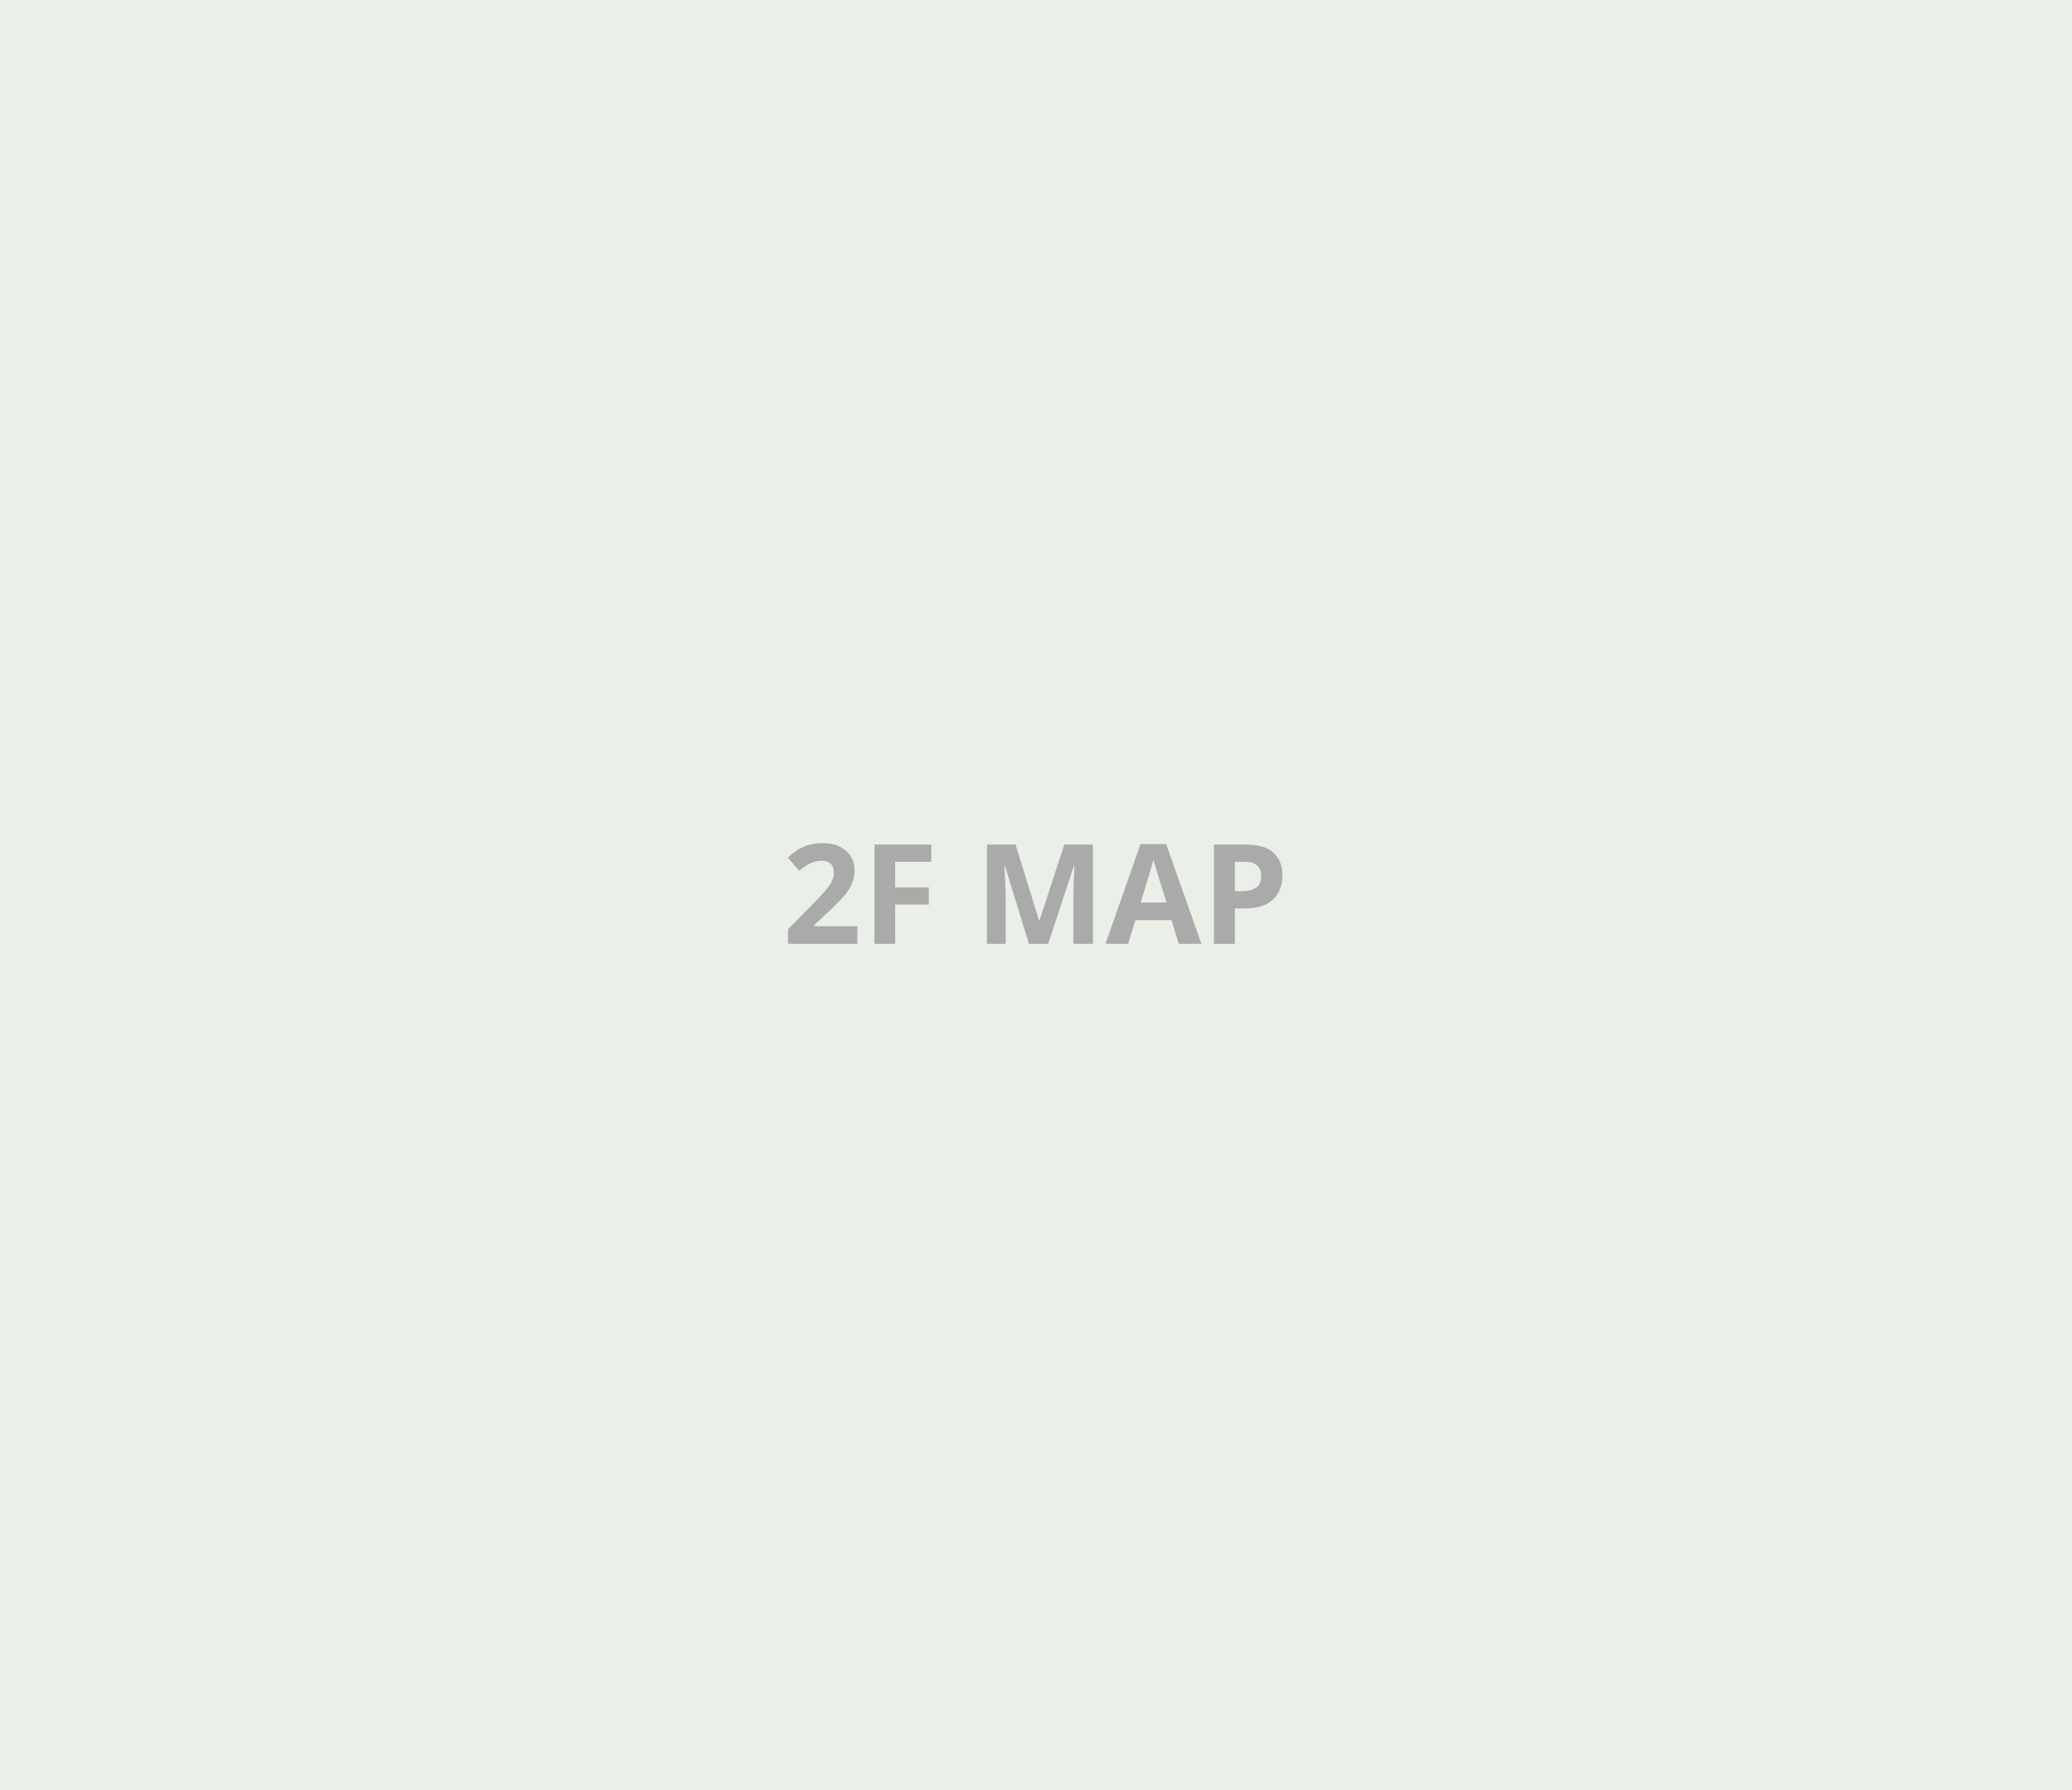
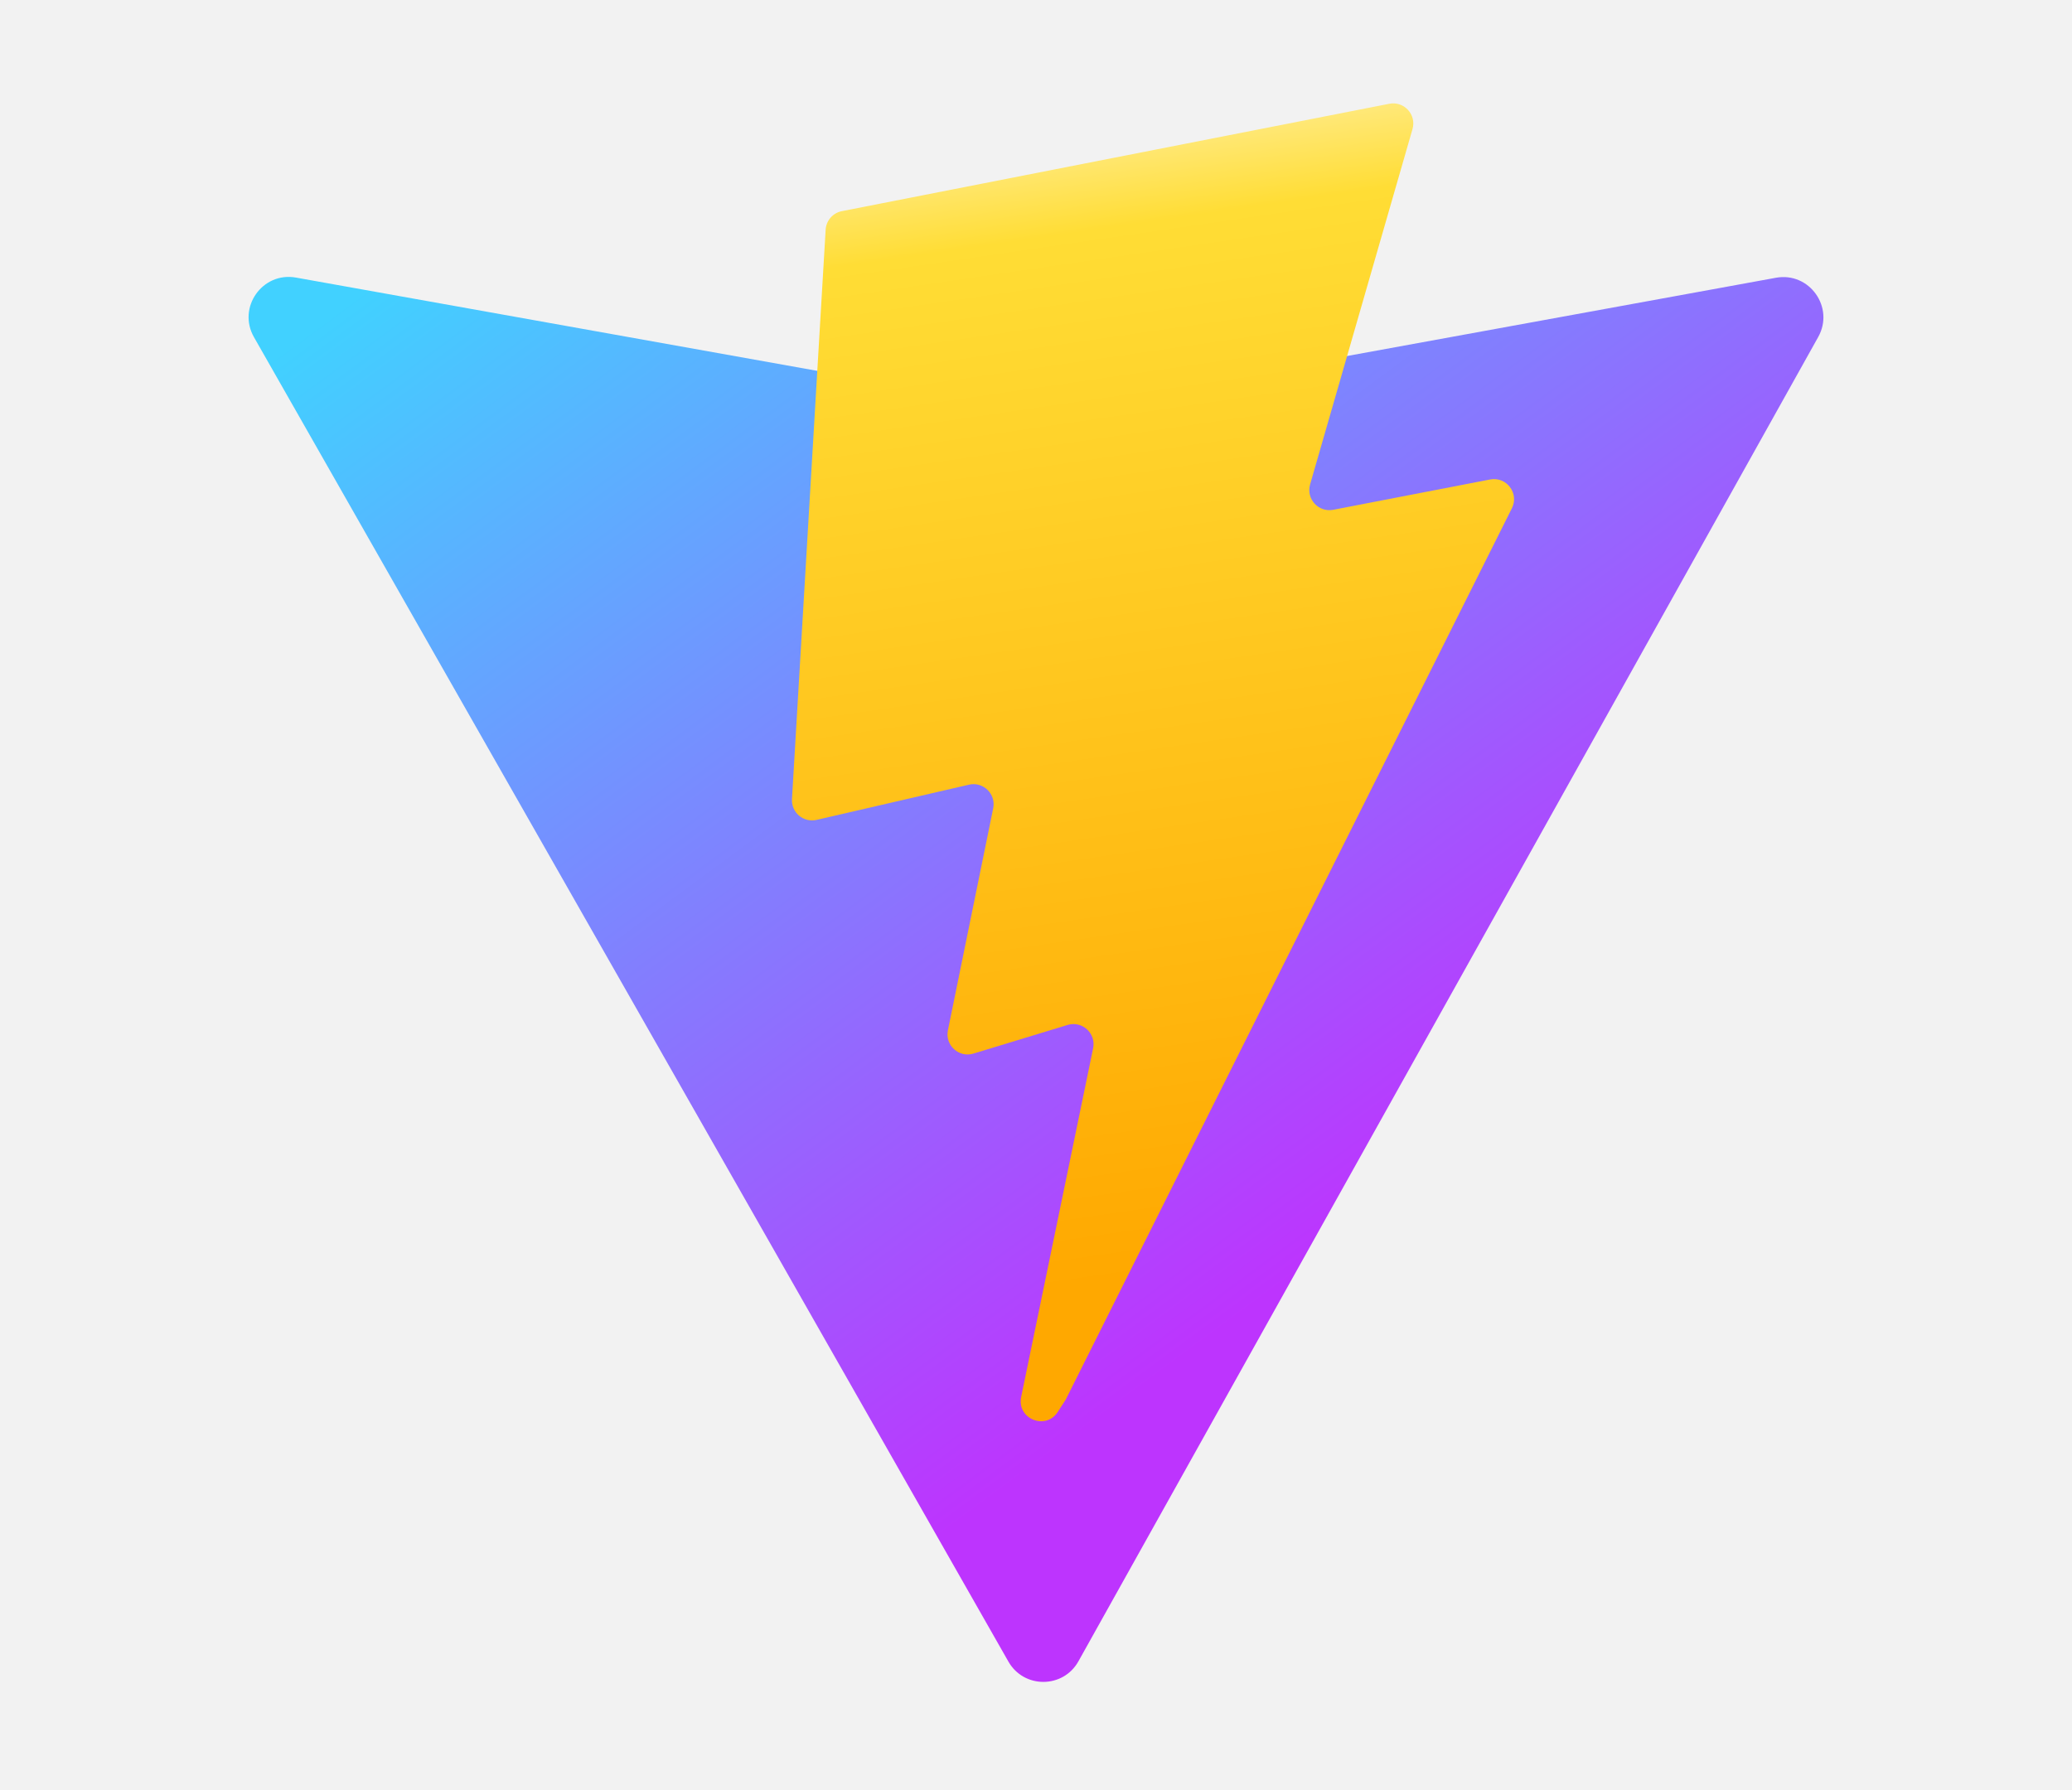
<svg xmlns="http://www.w3.org/2000/svg" width="2385" height="2060" viewBox="0 0 2385 2060" fill="none">
-   <rect width="2385" height="2060" fill="#EAF0E8" />
-   <text x="1192" y="1030" font-family="sans-serif" font-size="160" font-weight="bold" fill="#AAAAAA" text-anchor="middle" dominant-baseline="middle">2F MAP</text>
+   <g clip-path="url(#clip0_13_7213)">
+     <rect width="2385" height="2060" fill="#F2F2F2" />
+     <rect width="2385" height="2060" fill="#F2F2F2" />
+     <g clip-path="url(#clip1_13_7213)">
+       <path d="M2092.87 387.961L1241.34 1912.47C1223.76 1943.95 1178.59 1944.13 1160.74 1912.81L292.324 388.103C272.88 353.974 302.032 312.628 340.666 319.548L1193.12 472.092C1198.55 473.065 1204.12 473.056 1209.56 472.064L2044.18 319.76C2082.68 312.735 2111.97 353.762 2092.87 387.961Z" fill="url(#paint0_linear_13_7213)" />
+       <path d="M1599.18 119.447L969.023 243.073C963.988 244.061 959.423 246.696 956.047 250.564C952.671 254.432 950.674 259.313 950.371 264.441L911.61 919.907C911.397 923.502 912.023 927.097 913.44 930.407C914.857 933.717 917.026 936.651 919.773 938.976C922.52 941.3 925.771 942.952 929.267 943.799C932.763 944.646 936.408 944.665 939.913 943.856L1115.36 903.318C1131.77 899.525 1146.61 914.002 1143.23 930.527L1091.11 1186.08C1087.6 1203.28 1103.73 1217.99 1120.5 1212.88L1228.87 1179.92C1245.66 1174.82 1261.81 1189.56 1258.25 1206.78L1175.42 1608.19C1170.24 1633.3 1203.6 1646.99 1217.5 1625.47L1226.8 1611.09L1740.29 585.099C1748.89 567.921 1734.06 548.333 1715.22 551.977L1534.62 586.871C1517.65 590.147 1503.22 574.323 1508 557.705L1625.87 148.606C1630.67 131.945 1616.17 116.115 1599.18 119.447Z" fill="url(#paint1_linear_13_7213)" />
+     </g>
+   </g>
+   <defs>
+     <linearGradient id="paint0_linear_13_7213" x1="271.121" y1="442.546" x2="1190.92" y2="1690.22" gradientUnits="userSpaceOnUse">
+       <stop stop-color="#41D1FF" />
+       <stop offset="1" stop-color="#BD34FE" />
+     </linearGradient>
+     <linearGradient id="paint1_linear_13_7213" x1="1272.12" y1="153.014" x2="1461.49" y2="1450.5" gradientUnits="userSpaceOnUse">
+       <stop stop-color="#FFEA83" />
+       <stop offset="0.083" stop-color="#FFDD35" />
+       <stop offset="1" stop-color="#FFA800" />
+     </linearGradient>
+     <clipPath id="clip0_13_7213">
+       <rect width="2385" height="2060" fill="white" />
+     </clipPath>
+     <clipPath id="clip1_13_7213">
+       <rect width="1813" height="1822" fill="white" transform="translate(286 119)" />
+     </clipPath>
+   </defs>
</svg>
